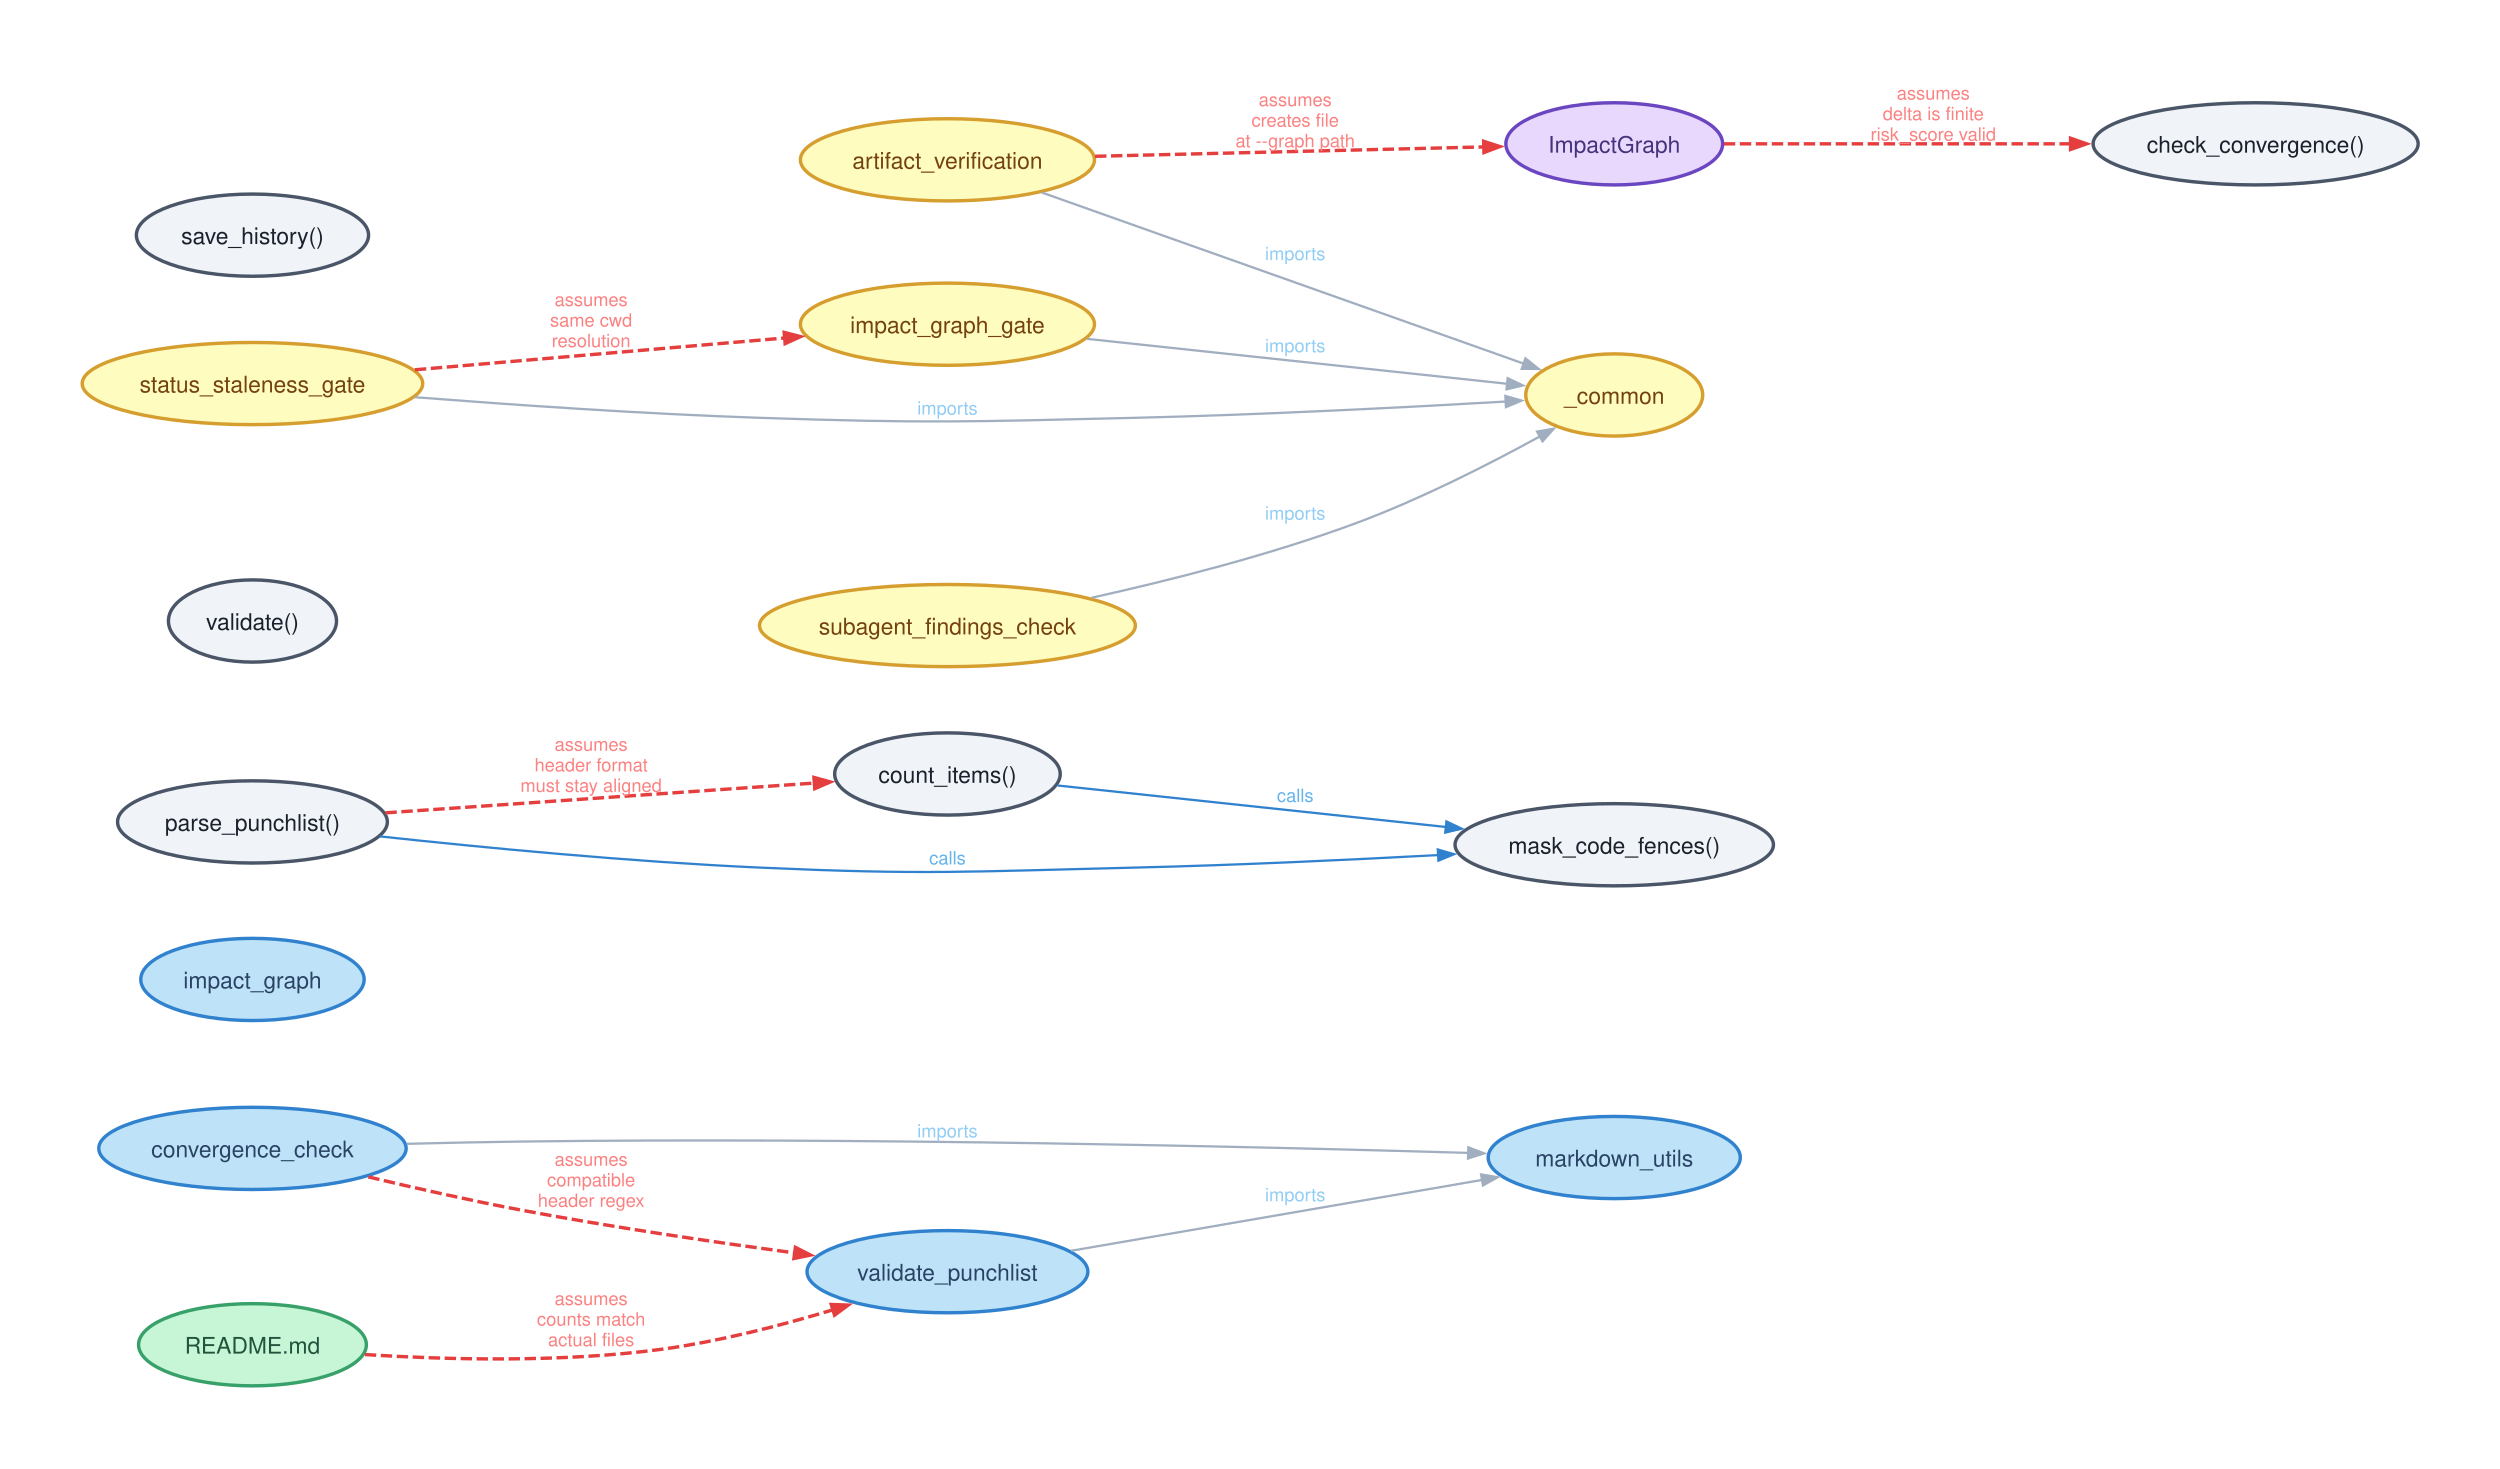
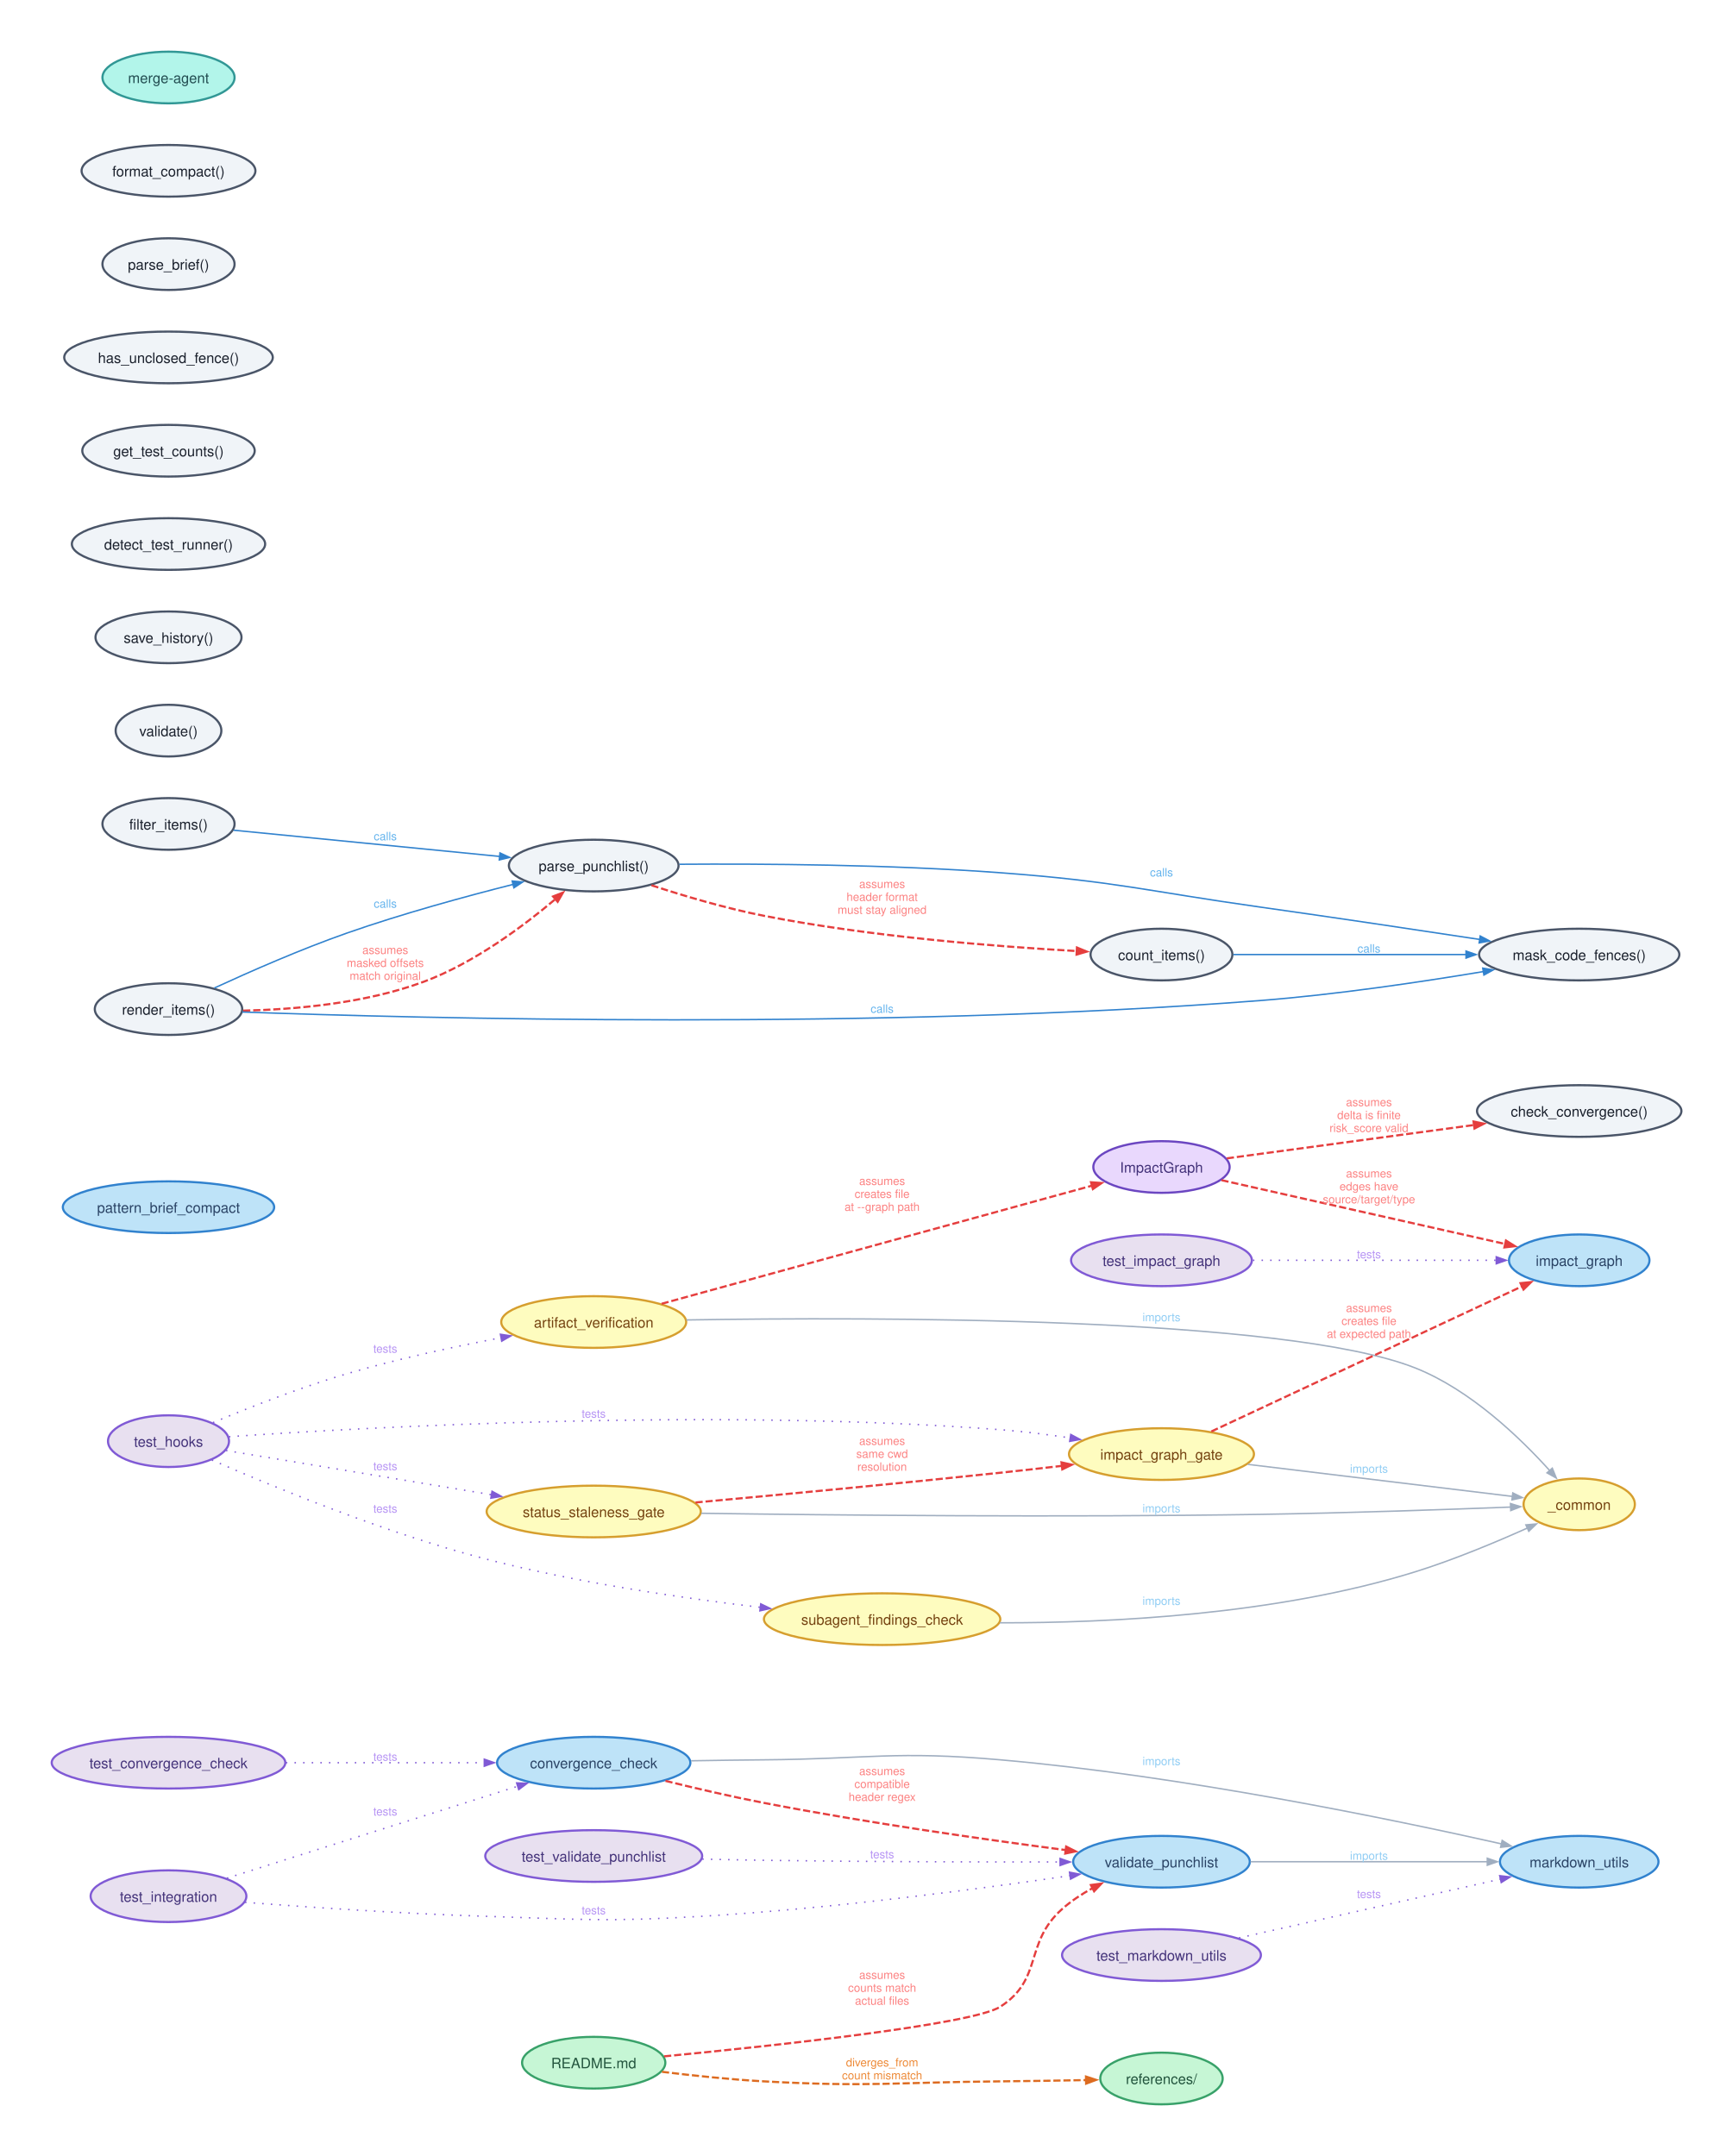
- <svg xmlns="http://www.w3.org/2000/svg" width="1095pt" height="643pt" viewBox="0.00 0.00 1095.00 643.00">
-   <g id="graph0" class="graph" transform="scale(1 1) rotate(0) translate(36 607)">
+ <svg xmlns="http://www.w3.org/2000/svg" width="1207pt" height="1502pt" viewBox="0.00 0.00 1207.00 1502.00">
+   <g id="graph0" class="graph" transform="scale(1 1) rotate(0) translate(36 1466)">
    <g id="node1" class="node">
-       <ellipse fill="#bee3f8" stroke="#3182ce" stroke-width="1.5" cx="378.98" cy="-50" rx="61.51" ry="18" />
-       <text xml:space="preserve" text-anchor="middle" x="378.98" y="-46.12" font-family="Helvetica,sans-Serif" font-size="10.00" fill="#2a4365">validate_punchlist</text>
+       <ellipse fill="#bee3f8" stroke="#3182ce" stroke-width="1.5" cx="772.95" cy="-169" rx="61.51" ry="18" />
+       <text xml:space="preserve" text-anchor="middle" x="772.95" y="-165.12" font-family="Helvetica,sans-Serif" font-size="10.00" fill="#2a4365">validate_punchlist</text>
    </g>
    <g id="node4" class="node">
-       <ellipse fill="#bee3f8" stroke="#3182ce" stroke-width="1.5" cx="671.04" cy="-100" rx="55.21" ry="18" />
-       <text xml:space="preserve" text-anchor="middle" x="671.04" y="-96.12" font-family="Helvetica,sans-Serif" font-size="10.00" fill="#2a4365">markdown_utils</text>
+       <ellipse fill="#bee3f8" stroke="#3182ce" stroke-width="1.5" cx="1063.9" cy="-169" rx="55.21" ry="18" />
+       <text xml:space="preserve" text-anchor="middle" x="1063.9" y="-165.12" font-family="Helvetica,sans-Serif" font-size="10.00" fill="#2a4365">markdown_utils</text>
    </g>
    <g id="edge1" class="edge">
-       <path fill="none" stroke="#a0aec0" d="M433.18,-59.17C484.26,-67.98 561.15,-81.23 613.36,-90.23" />
-       <polygon fill="#a0aec0" stroke="#a0aec0" points="612.71,-92.6 620.02,-91.38 613.54,-87.77 612.71,-92.6" />
-       <text xml:space="preserve" text-anchor="middle" x="531.3" y="-80.88" font-family="Helvetica,sans-Serif" font-size="8.00" fill="#90cdf4">imports</text>
+       <path fill="none" stroke="#a0aec0" d="M834.88,-169C883.4,-169 951.07,-169 1000.08,-169" />
+       <polygon fill="#a0aec0" stroke="#a0aec0" points="999.88,-171.45 1006.88,-169 999.88,-166.55 999.88,-171.45" />
+       <text xml:space="preserve" text-anchor="middle" x="917.46" y="-170.4" font-family="Helvetica,sans-Serif" font-size="8.00" fill="#90cdf4">imports</text>
    </g>
    <g id="node2" class="node">
-       <ellipse fill="#bee3f8" stroke="#3182ce" stroke-width="1.5" cx="74.58" cy="-104" rx="67.32" ry="18" />
-       <text xml:space="preserve" text-anchor="middle" x="74.58" y="-100.12" font-family="Helvetica,sans-Serif" font-size="10.00" fill="#2a4365">convergence_check</text>
+       <ellipse fill="#bee3f8" stroke="#3182ce" stroke-width="1.5" cx="377.51" cy="-238" rx="67.32" ry="18" />
+       <text xml:space="preserve" text-anchor="middle" x="377.51" y="-234.12" font-family="Helvetica,sans-Serif" font-size="10.00" fill="#2a4365">convergence_check</text>
+     </g>
+     <g id="edge26" class="edge">
+       <path fill="none" stroke="#e53e3e" stroke-width="1.5" stroke-dasharray="5,2" d="M427.49,-225.33C448.51,-220.16 473.4,-214.37 496.05,-210 567.56,-196.2 650.26,-184.46 706.33,-177.13" />
+       <polygon fill="#e53e3e" stroke="#e53e3e" stroke-width="1.5" points="706.56,-179.57 713.19,-176.24 705.93,-174.71 706.56,-179.57" />
+       <text xml:space="preserve" text-anchor="middle" x="578.38" y="-229.4" font-family="Helvetica,sans-Serif" font-size="8.00" fill="#fc8181">assumes</text>
+       <text xml:space="preserve" text-anchor="middle" x="578.38" y="-220.4" font-family="Helvetica,sans-Serif" font-size="8.00" fill="#fc8181">compatible</text>
+       <text xml:space="preserve" text-anchor="middle" x="578.38" y="-211.4" font-family="Helvetica,sans-Serif" font-size="8.00" fill="#fc8181">header regex</text>
+     </g>
+     <g id="edge2" class="edge">
+       <path fill="none" stroke="#a0aec0" d="M445.33,-239.33C461.9,-239.61 479.62,-239.86 496.05,-240 569.23,-240.62 587.8,-246.39 660.7,-240 787.12,-228.93 933.36,-198.63 1009.91,-181.41" />
+       <polygon fill="#a0aec0" stroke="#a0aec0" points="1010.24,-183.85 1016.52,-179.91 1009.16,-179.07 1010.24,-183.85" />
+       <text xml:space="preserve" text-anchor="middle" x="772.95" y="-236.31" font-family="Helvetica,sans-Serif" font-size="8.00" fill="#90cdf4">imports</text>
+     </g>
+     <g id="node3" class="node">
+       <ellipse fill="#bee3f8" stroke="#3182ce" stroke-width="1.5" cx="1063.9" cy="-588" rx="48.92" ry="18" />
+       <text xml:space="preserve" text-anchor="middle" x="1063.9" y="-584.12" font-family="Helvetica,sans-Serif" font-size="10.00" fill="#2a4365">impact_graph</text>
+     </g>
+     <g id="node5" class="node">
+       <ellipse fill="#bee3f8" stroke="#3182ce" stroke-width="1.5" cx="81.36" cy="-625" rx="73.61" ry="18" />
+       <text xml:space="preserve" text-anchor="middle" x="81.36" y="-621.12" font-family="Helvetica,sans-Serif" font-size="10.00" fill="#2a4365">pattern_brief_compact</text>
+     </g>
+     <g id="node6" class="node">
+       <ellipse fill="#f0f4f8" stroke="#4a5568" stroke-width="1.5" cx="377.51" cy="-863" rx="59.09" ry="18" />
+       <text xml:space="preserve" text-anchor="middle" x="377.51" y="-859.12" font-family="Helvetica,sans-Serif" font-size="10.00" fill="#1a202c">parse_punchlist()</text>
+     </g>
+     <g id="node8" class="node">
+       <ellipse fill="#f0f4f8" stroke="#4a5568" stroke-width="1.5" cx="772.95" cy="-801" rx="49.4" ry="18" />
+       <text xml:space="preserve" text-anchor="middle" x="772.95" y="-797.12" font-family="Helvetica,sans-Serif" font-size="10.00" fill="#1a202c">count_items()</text>
+     </g>
+     <g id="edge22" class="edge">
+       <path fill="none" stroke="#e53e3e" stroke-width="1.5" stroke-dasharray="5,2" d="M417.75,-849.26C440.38,-841.85 469.52,-833.2 496.05,-828 570.55,-813.41 657.97,-806.55 714.12,-803.43" />
+       <polygon fill="#e53e3e" stroke="#e53e3e" stroke-width="1.5" points="714.08,-805.89 720.93,-803.06 713.81,-800.99 714.08,-805.89" />
+       <text xml:space="preserve" text-anchor="middle" x="578.38" y="-847.4" font-family="Helvetica,sans-Serif" font-size="8.00" fill="#fc8181">assumes</text>
+       <text xml:space="preserve" text-anchor="middle" x="578.38" y="-838.4" font-family="Helvetica,sans-Serif" font-size="8.00" fill="#fc8181">header format</text>
+       <text xml:space="preserve" text-anchor="middle" x="578.38" y="-829.4" font-family="Helvetica,sans-Serif" font-size="8.00" fill="#fc8181">must stay aligned</text>
+     </g>
+     <g id="node13" class="node">
+       <ellipse fill="#f0f4f8" stroke="#4a5568" stroke-width="1.5" cx="1063.9" cy="-801" rx="69.74" ry="18" />
+       <text xml:space="preserve" text-anchor="middle" x="1063.9" y="-797.12" font-family="Helvetica,sans-Serif" font-size="10.00" fill="#1a202c">mask_code_fences()</text>
+     </g>
+     <g id="edge7" class="edge">
+       <path fill="none" stroke="#3182ce" d="M437.24,-863.9C494.38,-864.32 583.62,-863.76 660.7,-858 741.85,-851.94 761.63,-845.35 842.21,-834 893.38,-826.79 951.15,-818.13 994.74,-811.5" />
+       <polygon fill="#3182ce" stroke="#3182ce" points="994.94,-813.94 1001.49,-810.47 994.2,-809.1 994.94,-813.94" />
+       <text xml:space="preserve" text-anchor="middle" x="772.95" y="-855.45" font-family="Helvetica,sans-Serif" font-size="8.00" fill="#63b3ed">calls</text>
+     </g>
+     <g id="node7" class="node">
+       <ellipse fill="#f0f4f8" stroke="#4a5568" stroke-width="1.5" cx="81.36" cy="-957" rx="36.81" ry="18" />
+       <text xml:space="preserve" text-anchor="middle" x="81.36" y="-953.12" font-family="Helvetica,sans-Serif" font-size="10.00" fill="#1a202c">validate()</text>
+     </g>
+     <g id="edge8" class="edge">
+       <path fill="none" stroke="#3182ce" d="M822.97,-801C867.35,-801 933.49,-801 985.09,-801" />
+       <polygon fill="#3182ce" stroke="#3182ce" points="985.06,-803.45 992.06,-801 985.06,-798.55 985.06,-803.45" />
+       <text xml:space="preserve" text-anchor="middle" x="917.46" y="-802.4" font-family="Helvetica,sans-Serif" font-size="8.00" fill="#63b3ed">calls</text>
+     </g>
+     <g id="node9" class="node">
+       <ellipse fill="#f0f4f8" stroke="#4a5568" stroke-width="1.5" cx="1063.9" cy="-692" rx="71.19" ry="18" />
+       <text xml:space="preserve" text-anchor="middle" x="1063.9" y="-688.12" font-family="Helvetica,sans-Serif" font-size="10.00" fill="#1a202c">check_convergence()</text>
+     </g>
+     <g id="node10" class="node">
+       <ellipse fill="#f0f4f8" stroke="#4a5568" stroke-width="1.5" cx="81.36" cy="-1022" rx="50.85" ry="18" />
+       <text xml:space="preserve" text-anchor="middle" x="81.36" y="-1018.12" font-family="Helvetica,sans-Serif" font-size="10.00" fill="#1a202c">save_history()</text>
+     </g>
+     <g id="node11" class="node">
+       <ellipse fill="#f0f4f8" stroke="#4a5568" stroke-width="1.5" cx="81.36" cy="-1087" rx="67.32" ry="18" />
+       <text xml:space="preserve" text-anchor="middle" x="81.36" y="-1083.12" font-family="Helvetica,sans-Serif" font-size="10.00" fill="#1a202c">detect_test_runner()</text>
+     </g>
+     <g id="node12" class="node">
+       <ellipse fill="#f0f4f8" stroke="#4a5568" stroke-width="1.5" cx="81.36" cy="-1152" rx="60.05" ry="18" />
+       <text xml:space="preserve" text-anchor="middle" x="81.36" y="-1148.12" font-family="Helvetica,sans-Serif" font-size="10.00" fill="#1a202c">get_test_counts()</text>
+     </g>
+     <g id="node14" class="node">
+       <ellipse fill="#f0f4f8" stroke="#4a5568" stroke-width="1.5" cx="81.36" cy="-1217" rx="72.64" ry="18" />
+       <text xml:space="preserve" text-anchor="middle" x="81.36" y="-1213.12" font-family="Helvetica,sans-Serif" font-size="10.00" fill="#1a202c">has_unclosed_fence()</text>
+     </g>
+     <g id="node15" class="node">
+       <ellipse fill="#f0f4f8" stroke="#4a5568" stroke-width="1.5" cx="81.36" cy="-892" rx="46.01" ry="18" />
+       <text xml:space="preserve" text-anchor="middle" x="81.36" y="-888.12" font-family="Helvetica,sans-Serif" font-size="10.00" fill="#1a202c">filter_items()</text>
+     </g>
+     <g id="edge11" class="edge">
+       <path fill="none" stroke="#3182ce" d="M126.71,-887.63C175.94,-882.77 255.85,-874.9 312,-869.36" />
+       <polygon fill="#3182ce" stroke="#3182ce" points="312.22,-871.8 318.95,-868.67 311.74,-866.92 312.22,-871.8" />
+       <text xml:space="preserve" text-anchor="middle" x="232.34" y="-880.64" font-family="Helvetica,sans-Serif" font-size="8.00" fill="#63b3ed">calls</text>
+     </g>
+     <g id="node16" class="node">
+       <ellipse fill="#f0f4f8" stroke="#4a5568" stroke-width="1.5" cx="81.36" cy="-763" rx="51.34" ry="18" />
+       <text xml:space="preserve" text-anchor="middle" x="81.36" y="-759.12" font-family="Helvetica,sans-Serif" font-size="10.00" fill="#1a202c">render_items()</text>
+     </g>
+     <g id="edge9" class="edge">
+       <path fill="none" stroke="#3182ce" d="M113.32,-777.71C137.99,-789.09 173.6,-804.74 205.71,-816 243.87,-829.37 287.87,-841.41 321.66,-849.95" />
+       <polygon fill="#3182ce" stroke="#3182ce" points="320.73,-852.24 328.11,-851.57 321.92,-847.49 320.73,-852.24" />
+       <text xml:space="preserve" text-anchor="middle" x="232.34" y="-833.68" font-family="Helvetica,sans-Serif" font-size="8.00" fill="#63b3ed">calls</text>
+     </g>
+     <g id="edge30" class="edge">
+       <path fill="none" stroke="#e53e3e" stroke-width="1.5" stroke-dasharray="5,2" d="M133.35,-761.92C169.46,-762.71 218.48,-766.98 258.96,-782 293.98,-794.99 328.5,-820.75 350.97,-839.75" />
+       <polygon fill="#e53e3e" stroke="#e53e3e" stroke-width="1.5" points="349.21,-841.47 356.11,-844.18 352.41,-837.75 349.21,-841.47" />
+       <text xml:space="preserve" text-anchor="middle" x="232.34" y="-801.4" font-family="Helvetica,sans-Serif" font-size="8.00" fill="#fc8181">assumes</text>
+       <text xml:space="preserve" text-anchor="middle" x="232.34" y="-792.4" font-family="Helvetica,sans-Serif" font-size="8.00" fill="#fc8181">masked offsets</text>
+       <text xml:space="preserve" text-anchor="middle" x="232.34" y="-783.4" font-family="Helvetica,sans-Serif" font-size="8.00" fill="#fc8181">match original</text>
+     </g>
+     <g id="edge10" class="edge">
+       <path fill="none" stroke="#3182ce" d="M132.7,-760.97C254.65,-756.57 575.55,-748.16 842.21,-769 894.6,-773.1 953.49,-781.85 997.24,-789.16" />
+       <polygon fill="#3182ce" stroke="#3182ce" points="996.71,-791.56 1004.02,-790.31 997.52,-786.72 996.71,-791.56" />
+       <text xml:space="preserve" text-anchor="middle" x="578.38" y="-760.44" font-family="Helvetica,sans-Serif" font-size="8.00" fill="#63b3ed">calls</text>
+     </g>
+     <g id="node17" class="node">
+       <ellipse fill="#f0f4f8" stroke="#4a5568" stroke-width="1.5" cx="81.36" cy="-1282" rx="46.01" ry="18" />
+       <text xml:space="preserve" text-anchor="middle" x="81.36" y="-1278.12" font-family="Helvetica,sans-Serif" font-size="10.00" fill="#1a202c">parse_brief()</text>
+     </g>
+     <g id="node18" class="node">
+       <ellipse fill="#f0f4f8" stroke="#4a5568" stroke-width="1.5" cx="81.36" cy="-1347" rx="60.54" ry="18" />
+       <text xml:space="preserve" text-anchor="middle" x="81.36" y="-1343.12" font-family="Helvetica,sans-Serif" font-size="10.00" fill="#1a202c">format_compact()</text>
+     </g>
+     <g id="node19" class="node">
+       <ellipse fill="#e9d8fd" stroke="#6b46c1" stroke-width="1.5" cx="772.95" cy="-653" rx="47.47" ry="18" />
+       <text xml:space="preserve" text-anchor="middle" x="772.95" y="-649.12" font-family="Helvetica,sans-Serif" font-size="10.00" fill="#44337a">ImpactGraph</text>
+     </g>
+     <g id="edge28" class="edge">
+       <path fill="none" stroke="#e53e3e" stroke-width="1.5" stroke-dasharray="5,2" d="M814.74,-643.82C866.72,-632.13 956.54,-611.93 1012.67,-599.3" />
+       <polygon fill="#e53e3e" stroke="#e53e3e" stroke-width="1.5" points="1012.88,-601.76 1019.17,-597.84 1011.8,-596.98 1012.88,-601.76" />
+       <text xml:space="preserve" text-anchor="middle" x="917.46" y="-645.72" font-family="Helvetica,sans-Serif" font-size="8.00" fill="#fc8181">assumes</text>
+       <text xml:space="preserve" text-anchor="middle" x="917.46" y="-636.72" font-family="Helvetica,sans-Serif" font-size="8.00" fill="#fc8181">edges have</text>
+       <text xml:space="preserve" text-anchor="middle" x="917.46" y="-627.72" font-family="Helvetica,sans-Serif" font-size="8.00" fill="#fc8181">source/target/type</text>
+     </g>
+     <g id="edge25" class="edge">
+       <path fill="none" stroke="#e53e3e" stroke-width="1.5" stroke-dasharray="5,2" d="M818.47,-659.01C864.43,-665.21 936.86,-674.99 990.97,-682.29" />
+       <polygon fill="#e53e3e" stroke="#e53e3e" stroke-width="1.5" points="990.31,-684.67 997.57,-683.18 990.96,-679.82 990.31,-684.67" />
+       <text xml:space="preserve" text-anchor="middle" x="917.46" y="-695.39" font-family="Helvetica,sans-Serif" font-size="8.00" fill="#fc8181">assumes</text>
+       <text xml:space="preserve" text-anchor="middle" x="917.46" y="-686.39" font-family="Helvetica,sans-Serif" font-size="8.00" fill="#fc8181">delta is finite</text>
+       <text xml:space="preserve" text-anchor="middle" x="917.46" y="-677.39" font-family="Helvetica,sans-Serif" font-size="8.00" fill="#fc8181">risk_score valid</text>
+     </g>
+     <g id="node20" class="node">
+       <ellipse fill="#fefcbf" stroke="#d69e2e" stroke-width="1.5" cx="377.51" cy="-545" rx="64.41" ry="18" />
+       <text xml:space="preserve" text-anchor="middle" x="377.51" y="-541.12" font-family="Helvetica,sans-Serif" font-size="10.00" fill="#744210">artifact_verification</text>
+     </g>
+     <g id="edge23" class="edge">
+       <path fill="none" stroke="#e53e3e" stroke-width="1.5" stroke-dasharray="5,2" d="M424.8,-557.71C500.14,-578.39 648.52,-619.12 724.57,-639.99" />
+       <polygon fill="#e53e3e" stroke="#e53e3e" stroke-width="1.5" points="723.89,-642.35 731.29,-641.84 725.18,-637.62 723.89,-642.35" />
+       <text xml:space="preserve" text-anchor="middle" x="578.38" y="-640.49" font-family="Helvetica,sans-Serif" font-size="8.00" fill="#fc8181">assumes</text>
+       <text xml:space="preserve" text-anchor="middle" x="578.38" y="-631.49" font-family="Helvetica,sans-Serif" font-size="8.00" fill="#fc8181">creates file</text>
+       <text xml:space="preserve" text-anchor="middle" x="578.38" y="-622.49" font-family="Helvetica,sans-Serif" font-size="8.00" fill="#fc8181">at --graph path</text>
+     </g>
+     <g id="node24" class="node">
+       <ellipse fill="#fefcbf" stroke="#d69e2e" stroke-width="1.5" cx="1063.9" cy="-418" rx="38.75" ry="18" />
+       <text xml:space="preserve" text-anchor="middle" x="1063.9" y="-414.12" font-family="Helvetica,sans-Serif" font-size="10.00" fill="#744210">_common</text>
+     </g>
+     <g id="edge3" class="edge">
+       <path fill="none" stroke="#a0aec0" d="M442.03,-546.44C571,-548.56 858.98,-548.93 949.71,-513 988.08,-497.8 1022.92,-464.19 1043.52,-441.31" />
+       <polygon fill="#a0aec0" stroke="#a0aec0" points="1045.15,-443.17 1047.94,-436.3 1041.47,-439.93 1045.15,-443.17" />
+       <text xml:space="preserve" text-anchor="middle" x="772.95" y="-545.55" font-family="Helvetica,sans-Serif" font-size="8.00" fill="#90cdf4">imports</text>
+     </g>
+     <g id="node21" class="node">
+       <ellipse fill="#fefcbf" stroke="#d69e2e" stroke-width="1.5" cx="772.95" cy="-453" rx="64.41" ry="18" />
+       <text xml:space="preserve" text-anchor="middle" x="772.95" y="-449.12" font-family="Helvetica,sans-Serif" font-size="10.00" fill="#744210">impact_graph_gate</text>
+     </g>
+     <g id="edge29" class="edge">
+       <path fill="none" stroke="#e53e3e" stroke-width="1.5" stroke-dasharray="5,2" d="M807.66,-468.75C861.61,-493.96 967.06,-543.22 1024.07,-569.86" />
+       <polygon fill="#e53e3e" stroke="#e53e3e" stroke-width="1.5" points="1023.02,-572.07 1030.4,-572.82 1025.1,-567.64 1023.02,-572.07" />
+       <text xml:space="preserve" text-anchor="middle" x="917.46" y="-551.99" font-family="Helvetica,sans-Serif" font-size="8.00" fill="#fc8181">assumes</text>
+       <text xml:space="preserve" text-anchor="middle" x="917.46" y="-542.99" font-family="Helvetica,sans-Serif" font-size="8.00" fill="#fc8181">creates file</text>
+       <text xml:space="preserve" text-anchor="middle" x="917.46" y="-533.99" font-family="Helvetica,sans-Serif" font-size="8.00" fill="#fc8181">at expected path</text>
+     </g>
+     <g id="edge4" class="edge">
+       <path fill="none" stroke="#a0aec0" d="M833.12,-445.83C887.75,-439.22 967.73,-429.53 1017.48,-423.5" />
+       <polygon fill="#a0aec0" stroke="#a0aec0" points="1017.64,-425.95 1024.3,-422.68 1017.05,-421.09 1017.64,-425.95" />
+       <text xml:space="preserve" text-anchor="middle" x="917.46" y="-440.03" font-family="Helvetica,sans-Serif" font-size="8.00" fill="#90cdf4">imports</text>
+     </g>
+     <g id="node22" class="node">
+       <ellipse fill="#fefcbf" stroke="#d69e2e" stroke-width="1.5" cx="377.51" cy="-413" rx="74.58" ry="18" />
+       <text xml:space="preserve" text-anchor="middle" x="377.51" y="-409.12" font-family="Helvetica,sans-Serif" font-size="10.00" fill="#744210">status_staleness_gate</text>
+     </g>
+     <g id="edge27" class="edge">
+       <path fill="none" stroke="#e53e3e" stroke-width="1.5" stroke-dasharray="5,2" d="M448.42,-419.28C505.55,-424.51 588.39,-432.32 660.7,-440 674.58,-441.47 689.42,-443.14 703.6,-444.78" />
+       <polygon fill="#e53e3e" stroke="#e53e3e" stroke-width="1.5" points="703.31,-447.22 710.54,-445.59 703.87,-442.35 703.31,-447.22" />
+       <text xml:space="preserve" text-anchor="middle" x="578.38" y="-459.4" font-family="Helvetica,sans-Serif" font-size="8.00" fill="#fc8181">assumes</text>
+       <text xml:space="preserve" text-anchor="middle" x="578.38" y="-450.4" font-family="Helvetica,sans-Serif" font-size="8.00" fill="#fc8181">same cwd</text>
+       <text xml:space="preserve" text-anchor="middle" x="578.38" y="-441.4" font-family="Helvetica,sans-Serif" font-size="8.00" fill="#fc8181">resolution</text>
+     </g>
+     <g id="edge5" class="edge">
+       <path fill="none" stroke="#a0aec0" d="M452.4,-411.76C543.91,-410.44 704.56,-408.82 842.21,-411 902.34,-411.95 971.65,-414.37 1016.31,-416.09" />
+       <polygon fill="#a0aec0" stroke="#a0aec0" points="1016.03,-418.53 1023.12,-416.36 1016.22,-413.64 1016.03,-418.53" />
+       <text xml:space="preserve" text-anchor="middle" x="772.95" y="-412.4" font-family="Helvetica,sans-Serif" font-size="8.00" fill="#90cdf4">imports</text>
+     </g>
+     <g id="node23" class="node">
+       <ellipse fill="#fefcbf" stroke="#d69e2e" stroke-width="1.5" cx="578.38" cy="-338" rx="82.32" ry="18" />
+       <text xml:space="preserve" text-anchor="middle" x="578.38" y="-334.12" font-family="Helvetica,sans-Serif" font-size="10.00" fill="#744210">subagent_findings_check</text>
+     </g>
+     <g id="edge6" class="edge">
+       <path fill="none" stroke="#a0aec0" d="M660.38,-335.46C736.71,-335.32 853.42,-340.99 949.71,-371 976.6,-379.38 1005.95,-391.67 1028.02,-401.57" />
+       <polygon fill="#a0aec0" stroke="#a0aec0" points="1026.74,-403.68 1034.13,-404.34 1028.77,-399.22 1026.74,-403.68" />
+       <text xml:space="preserve" text-anchor="middle" x="772.95" y="-347.95" font-family="Helvetica,sans-Serif" font-size="8.00" fill="#90cdf4">imports</text>
+     </g>
+     <g id="node25" class="node">
+       <ellipse fill="#c6f6d5" stroke="#38a169" stroke-width="1.5" cx="377.51" cy="-29" rx="49.89" ry="18" />
+       <text xml:space="preserve" text-anchor="middle" x="377.51" y="-25.12" font-family="Helvetica,sans-Serif" font-size="10.00" fill="#22543d">README.md</text>
+     </g>
+     <g id="edge24" class="edge">
+       <path fill="none" stroke="#e53e3e" stroke-width="1.5" stroke-dasharray="5,2" d="M426.54,-33.42C501.91,-40.68 641.42,-55.58 660.7,-68 690.77,-87.36 677.02,-112.19 703.7,-136 709.98,-141.6 717.37,-146.46 724.93,-150.6" />
+       <polygon fill="#e53e3e" stroke="#e53e3e" stroke-width="1.5" points="723.79,-152.77 731.14,-153.78 726.03,-148.41 723.79,-152.77" />
+       <text xml:space="preserve" text-anchor="middle" x="578.38" y="-87.4" font-family="Helvetica,sans-Serif" font-size="8.00" fill="#fc8181">assumes</text>
+       <text xml:space="preserve" text-anchor="middle" x="578.38" y="-78.4" font-family="Helvetica,sans-Serif" font-size="8.00" fill="#fc8181">counts match</text>
+       <text xml:space="preserve" text-anchor="middle" x="578.38" y="-69.4" font-family="Helvetica,sans-Serif" font-size="8.00" fill="#fc8181">actual files</text>
+     </g>
+     <g id="node26" class="node">
+       <ellipse fill="#c6f6d5" stroke="#38a169" stroke-width="1.5" cx="772.95" cy="-18" rx="42.62" ry="18" />
+       <text xml:space="preserve" text-anchor="middle" x="772.95" y="-14.12" font-family="Helvetica,sans-Serif" font-size="10.00" fill="#22543d">references/</text>
+     </g>
+     <g id="edge31" class="edge">
+       <path fill="none" stroke="#dd6b20" stroke-width="1.5" stroke-dasharray="5,2" d="M425.03,-22.66C446.59,-20.03 472.58,-17.29 496.05,-16 569.12,-11.97 587.53,-15.34 660.7,-16 680.29,-16.18 701.82,-16.53 720.67,-16.89" />
+       <polygon fill="#dd6b20" stroke="#dd6b20" stroke-width="1.5" points="720.38,-19.33 727.42,-17.02 720.47,-14.43 720.38,-19.33" />
+       <text xml:space="preserve" text-anchor="middle" x="578.38" y="-26.4" font-family="Helvetica,sans-Serif" font-size="8.00" fill="#ed8936">diverges_from</text>
+       <text xml:space="preserve" text-anchor="middle" x="578.38" y="-17.4" font-family="Helvetica,sans-Serif" font-size="8.00" fill="#ed8936">count mismatch</text>
+     </g>
+     <g id="node27" class="node">
+       <ellipse fill="#b2f5ea" stroke="#319795" stroke-width="1.5" cx="81.36" cy="-1412" rx="46.01" ry="18" />
+       <text xml:space="preserve" text-anchor="middle" x="81.36" y="-1408.12" font-family="Helvetica,sans-Serif" font-size="10.00" fill="#234e52">merge-agent</text>
+     </g>
+     <g id="node28" class="node">
+       <ellipse fill="#e8e0f0" stroke="#805ad5" stroke-width="1.5" cx="81.36" cy="-462" rx="42.14" ry="18" />
+       <text xml:space="preserve" text-anchor="middle" x="81.36" y="-458.12" font-family="Helvetica,sans-Serif" font-size="10.00" fill="#44337a">test_hooks</text>
+     </g>
+     <g id="edge14" class="edge">
+       <path fill="none" stroke="#805ad5" stroke-dasharray="1,5" d="M112.32,-474.93C137.03,-485.22 173.17,-499.43 205.71,-509 240.82,-519.32 280.82,-527.92 313.27,-534.12" />
+       <polygon fill="#805ad5" stroke="#805ad5" points="312.53,-536.47 319.87,-535.36 313.44,-531.65 312.53,-536.47" />
+       <text xml:space="preserve" text-anchor="middle" x="232.34" y="-523.65" font-family="Helvetica,sans-Serif" font-size="8.00" fill="#b794f4">tests</text>
+     </g>
+     <g id="edge12" class="edge">
+       <path fill="none" stroke="#805ad5" stroke-dasharray="1,5" d="M123.46,-465.09C218.29,-471.67 459.69,-485.27 660.7,-470 676.63,-468.79 693.73,-466.62 709.63,-464.22" />
+       <polygon fill="#805ad5" stroke="#805ad5" points="709.78,-466.68 716.33,-463.19 709.03,-461.84 709.78,-466.68" />
+       <text xml:space="preserve" text-anchor="middle" x="377.51" y="-478.37" font-family="Helvetica,sans-Serif" font-size="8.00" fill="#b794f4">tests</text>
    </g>
    <g id="edge13" class="edge">
-       <path fill="none" stroke="#e53e3e" stroke-width="1.5" stroke-dasharray="5,2" d="M125.31,-91.52C145.91,-86.6 170.11,-81.15 192.16,-77 231.88,-69.53 276.72,-62.96 312.39,-58.17" />
-       <polygon fill="#e53e3e" stroke="#e53e3e" stroke-width="1.5" points="312.39,-60.64 319.01,-57.29 311.75,-55.79 312.39,-60.64" />
-       <text xml:space="preserve" text-anchor="middle" x="222.91" y="-96.4" font-family="Helvetica,sans-Serif" font-size="8.00" fill="#fc8181">assumes</text>
-       <text xml:space="preserve" text-anchor="middle" x="222.91" y="-87.4" font-family="Helvetica,sans-Serif" font-size="8.00" fill="#fc8181">compatible</text>
-       <text xml:space="preserve" text-anchor="middle" x="222.91" y="-78.4" font-family="Helvetica,sans-Serif" font-size="8.00" fill="#fc8181">header regex</text>
-     </g>
-     <g id="edge2" class="edge">
-       <path fill="none" stroke="#a0aec0" d="M142.15,-106.01C158.5,-106.42 175.96,-106.79 192.16,-107 341,-108.91 515.92,-104.71 607.27,-102.02" />
-       <polygon fill="#a0aec0" stroke="#a0aec0" points="607.14,-104.47 614.06,-101.82 606.99,-99.58 607.14,-104.47" />
-       <text xml:space="preserve" text-anchor="middle" x="378.98" y="-108.83" font-family="Helvetica,sans-Serif" font-size="8.00" fill="#90cdf4">imports</text>
-     </g>
-     <g id="node3" class="node">
-       <ellipse fill="#bee3f8" stroke="#3182ce" stroke-width="1.5" cx="74.58" cy="-178" rx="48.92" ry="18" />
-       <text xml:space="preserve" text-anchor="middle" x="74.58" y="-174.12" font-family="Helvetica,sans-Serif" font-size="10.00" fill="#2a4365">impact_graph</text>
-     </g>
-     <g id="node5" class="node">
-       <ellipse fill="#f0f4f8" stroke="#4a5568" stroke-width="1.5" cx="74.58" cy="-247" rx="59.09" ry="18" />
-       <text xml:space="preserve" text-anchor="middle" x="74.58" y="-243.12" font-family="Helvetica,sans-Serif" font-size="10.00" fill="#1a202c">parse_punchlist()</text>
-     </g>
-     <g id="node7" class="node">
-       <ellipse fill="#f0f4f8" stroke="#4a5568" stroke-width="1.5" cx="378.98" cy="-268" rx="49.4" ry="18" />
-       <text xml:space="preserve" text-anchor="middle" x="378.98" y="-264.12" font-family="Helvetica,sans-Serif" font-size="10.00" fill="#1a202c">count_items()</text>
-     </g>
-     <g id="edge9" class="edge">
-       <path fill="none" stroke="#e53e3e" stroke-width="1.5" stroke-dasharray="5,2" d="M132.81,-250.97C186.71,-254.72 267.01,-260.29 320.87,-264.03" />
-       <polygon fill="#e53e3e" stroke="#e53e3e" stroke-width="1.5" points="320.52,-266.47 327.68,-264.51 320.86,-261.58 320.52,-266.47" />
-       <text xml:space="preserve" text-anchor="middle" x="222.91" y="-278.16" font-family="Helvetica,sans-Serif" font-size="8.00" fill="#fc8181">assumes</text>
-       <text xml:space="preserve" text-anchor="middle" x="222.91" y="-269.16" font-family="Helvetica,sans-Serif" font-size="8.00" fill="#fc8181">header format</text>
-       <text xml:space="preserve" text-anchor="middle" x="222.91" y="-260.16" font-family="Helvetica,sans-Serif" font-size="8.00" fill="#fc8181">must stay aligned</text>
-     </g>
-     <g id="node10" class="node">
-       <ellipse fill="#f0f4f8" stroke="#4a5568" stroke-width="1.5" cx="671.04" cy="-237" rx="69.74" ry="18" />
-       <text xml:space="preserve" text-anchor="middle" x="671.04" y="-233.12" font-family="Helvetica,sans-Serif" font-size="10.00" fill="#1a202c">mask_code_fences()</text>
-     </g>
-     <g id="edge7" class="edge">
-       <path fill="none" stroke="#3182ce" d="M130.45,-240.65C175.13,-235.81 239.87,-229.56 296.66,-227 369.76,-223.7 388.15,-225.25 461.3,-227 505.32,-228.05 554.52,-230.36 594.09,-232.49" />
-       <polygon fill="#3182ce" stroke="#3182ce" points="593.75,-234.92 600.87,-232.86 594.02,-230.03 593.75,-234.92" />
-       <text xml:space="preserve" text-anchor="middle" x="378.98" y="-228.4" font-family="Helvetica,sans-Serif" font-size="8.00" fill="#63b3ed">calls</text>
-     </g>
-     <g id="node6" class="node">
-       <ellipse fill="#f0f4f8" stroke="#4a5568" stroke-width="1.5" cx="74.58" cy="-335" rx="36.81" ry="18" />
-       <text xml:space="preserve" text-anchor="middle" x="74.58" y="-331.12" font-family="Helvetica,sans-Serif" font-size="10.00" fill="#1a202c">validate()</text>
-     </g>
-     <g id="edge8" class="edge">
-       <path fill="none" stroke="#3182ce" d="M427.23,-262.95C473.32,-258.02 544.08,-250.46 597.35,-244.77" />
-       <polygon fill="#3182ce" stroke="#3182ce" points="597.54,-247.21 604.24,-244.03 597.01,-242.34 597.54,-247.21" />
-       <text xml:space="preserve" text-anchor="middle" x="531.3" y="-255.76" font-family="Helvetica,sans-Serif" font-size="8.00" fill="#63b3ed">calls</text>
-     </g>
-     <g id="node8" class="node">
-       <ellipse fill="#f0f4f8" stroke="#4a5568" stroke-width="1.5" cx="951.97" cy="-544" rx="71.19" ry="18" />
-       <text xml:space="preserve" text-anchor="middle" x="951.97" y="-540.12" font-family="Helvetica,sans-Serif" font-size="10.00" fill="#1a202c">check_convergence()</text>
-     </g>
-     <g id="node9" class="node">
-       <ellipse fill="#f0f4f8" stroke="#4a5568" stroke-width="1.5" cx="74.58" cy="-504" rx="50.85" ry="18" />
-       <text xml:space="preserve" text-anchor="middle" x="74.58" y="-500.12" font-family="Helvetica,sans-Serif" font-size="10.00" fill="#1a202c">save_history()</text>
-     </g>
-     <g id="node11" class="node">
-       <ellipse fill="#e9d8fd" stroke="#6b46c1" stroke-width="1.5" cx="671.04" cy="-544" rx="47.47" ry="18" />
-       <text xml:space="preserve" text-anchor="middle" x="671.04" y="-540.12" font-family="Helvetica,sans-Serif" font-size="10.00" fill="#44337a">ImpactGraph</text>
-     </g>
-     <g id="edge12" class="edge">
-       <path fill="none" stroke="#e53e3e" stroke-width="1.5" stroke-dasharray="5,2" d="M719.04,-544C760.55,-544 821.95,-544 871.15,-544" />
-       <polygon fill="#e53e3e" stroke="#e53e3e" stroke-width="1.5" points="870.91,-546.45 877.91,-544 870.91,-541.55 870.91,-546.45" />
-       <text xml:space="preserve" text-anchor="middle" x="810.78" y="-563.4" font-family="Helvetica,sans-Serif" font-size="8.00" fill="#fc8181">assumes</text>
-       <text xml:space="preserve" text-anchor="middle" x="810.78" y="-554.4" font-family="Helvetica,sans-Serif" font-size="8.00" fill="#fc8181">delta is finite</text>
-       <text xml:space="preserve" text-anchor="middle" x="810.78" y="-545.4" font-family="Helvetica,sans-Serif" font-size="8.00" fill="#fc8181">risk_score valid</text>
-     </g>
-     <g id="node12" class="node">
-       <ellipse fill="#fefcbf" stroke="#d69e2e" stroke-width="1.5" cx="378.98" cy="-537" rx="64.41" ry="18" />
-       <text xml:space="preserve" text-anchor="middle" x="378.98" y="-533.12" font-family="Helvetica,sans-Serif" font-size="10.00" fill="#744210">artifact_verification</text>
-     </g>
-     <g id="edge10" class="edge">
-       <path fill="none" stroke="#e53e3e" stroke-width="1.5" stroke-dasharray="5,2" d="M443.63,-538.54C494.55,-539.76 565.25,-541.47 614.04,-542.65" />
-       <polygon fill="#e53e3e" stroke="#e53e3e" stroke-width="1.5" points="613.86,-545.09 620.92,-542.81 613.98,-540.2 613.86,-545.09" />
-       <text xml:space="preserve" text-anchor="middle" x="531.3" y="-560.53" font-family="Helvetica,sans-Serif" font-size="8.00" fill="#fc8181">assumes</text>
-       <text xml:space="preserve" text-anchor="middle" x="531.3" y="-551.53" font-family="Helvetica,sans-Serif" font-size="8.00" fill="#fc8181">creates file</text>
-       <text xml:space="preserve" text-anchor="middle" x="531.3" y="-542.53" font-family="Helvetica,sans-Serif" font-size="8.00" fill="#fc8181">at --graph path</text>
-     </g>
-     <g id="node16" class="node">
-       <ellipse fill="#fefcbf" stroke="#d69e2e" stroke-width="1.5" cx="671.04" cy="-434" rx="38.75" ry="18" />
-       <text xml:space="preserve" text-anchor="middle" x="671.04" y="-430.12" font-family="Helvetica,sans-Serif" font-size="10.00" fill="#744210">_common</text>
-     </g>
-     <g id="edge3" class="edge">
-       <path fill="none" stroke="#a0aec0" d="M420.31,-522.68C476.25,-502.82 576.67,-467.16 631.59,-447.65" />
-       <polygon fill="#a0aec0" stroke="#a0aec0" points="632.15,-450.06 637.92,-445.4 630.51,-445.44 632.15,-450.06" />
-       <text xml:space="preserve" text-anchor="middle" x="531.3" y="-493.07" font-family="Helvetica,sans-Serif" font-size="8.00" fill="#90cdf4">imports</text>
-     </g>
-     <g id="node13" class="node">
-       <ellipse fill="#fefcbf" stroke="#d69e2e" stroke-width="1.5" cx="378.98" cy="-465" rx="64.41" ry="18" />
-       <text xml:space="preserve" text-anchor="middle" x="378.98" y="-461.12" font-family="Helvetica,sans-Serif" font-size="10.00" fill="#744210">impact_graph_gate</text>
-     </g>
-     <g id="edge4" class="edge">
-       <path fill="none" stroke="#a0aec0" d="M440.08,-458.58C494.83,-452.73 574.5,-444.21 624.25,-438.89" />
-       <polygon fill="#a0aec0" stroke="#a0aec0" points="624.36,-441.35 631.06,-438.17 623.84,-436.47 624.36,-441.35" />
-       <text xml:space="preserve" text-anchor="middle" x="531.3" y="-452.76" font-family="Helvetica,sans-Serif" font-size="8.00" fill="#90cdf4">imports</text>
-     </g>
-     <g id="node14" class="node">
-       <ellipse fill="#fefcbf" stroke="#d69e2e" stroke-width="1.5" cx="74.58" cy="-439" rx="74.58" ry="18" />
-       <text xml:space="preserve" text-anchor="middle" x="74.58" y="-435.12" font-family="Helvetica,sans-Serif" font-size="10.00" fill="#744210">status_staleness_gate</text>
-     </g>
-     <g id="edge14" class="edge">
-       <path fill="none" stroke="#e53e3e" stroke-width="1.5" stroke-dasharray="5,2" d="M145.71,-445.03C194.4,-449.22 259,-454.77 307.71,-458.96" />
-       <polygon fill="#e53e3e" stroke="#e53e3e" stroke-width="1.5" points="307.47,-461.4 314.66,-459.56 307.89,-456.52 307.47,-461.4" />
-       <text xml:space="preserve" text-anchor="middle" x="222.91" y="-472.96" font-family="Helvetica,sans-Serif" font-size="8.00" fill="#fc8181">assumes</text>
-       <text xml:space="preserve" text-anchor="middle" x="222.91" y="-463.96" font-family="Helvetica,sans-Serif" font-size="8.00" fill="#fc8181">same cwd</text>
-       <text xml:space="preserve" text-anchor="middle" x="222.91" y="-454.96" font-family="Helvetica,sans-Serif" font-size="8.00" fill="#fc8181">resolution</text>
-     </g>
-     <g id="edge5" class="edge">
-       <path fill="none" stroke="#a0aec0" d="M145.71,-433.02C189.15,-429.62 246.1,-425.71 296.66,-424 369.79,-421.52 388.15,-422.25 461.3,-424 517.12,-425.34 581.27,-428.68 623.55,-431.13" />
-       <polygon fill="#a0aec0" stroke="#a0aec0" points="623.33,-433.58 630.46,-431.54 623.61,-428.68 623.33,-433.58" />
-       <text xml:space="preserve" text-anchor="middle" x="378.98" y="-425.4" font-family="Helvetica,sans-Serif" font-size="8.00" fill="#90cdf4">imports</text>
-     </g>
-     <g id="node15" class="node">
-       <ellipse fill="#fefcbf" stroke="#d69e2e" stroke-width="1.5" cx="378.98" cy="-333" rx="82.32" ry="18" />
-       <text xml:space="preserve" text-anchor="middle" x="378.98" y="-329.12" font-family="Helvetica,sans-Serif" font-size="10.00" fill="#744210">subagent_findings_check</text>
-     </g>
-     <g id="edge6" class="edge">
-       <path fill="none" stroke="#a0aec0" d="M442.06,-345.18C476.81,-352.86 520.59,-363.98 558.3,-378 586.32,-388.41 616.54,-403.84 638.48,-415.86" />
-       <polygon fill="#a0aec0" stroke="#a0aec0" points="637.24,-417.98 644.55,-419.23 639.62,-413.69 637.24,-417.98" />
-       <text xml:space="preserve" text-anchor="middle" x="531.3" y="-379.4" font-family="Helvetica,sans-Serif" font-size="8.00" fill="#90cdf4">imports</text>
-     </g>
-     <g id="node17" class="node">
-       <ellipse fill="#c6f6d5" stroke="#38a169" stroke-width="1.5" cx="74.58" cy="-18" rx="49.89" ry="18" />
-       <text xml:space="preserve" text-anchor="middle" x="74.58" y="-14.12" font-family="Helvetica,sans-Serif" font-size="10.00" fill="#22543d">README.md</text>
-     </g>
-     <g id="edge11" class="edge">
-       <path fill="none" stroke="#e53e3e" stroke-width="1.5" stroke-dasharray="5,2" d="M123.8,-13.71C159.76,-11.42 209.99,-10.14 253.66,-16 278.91,-19.39 306.3,-26.49 328.93,-33.33" />
-       <polygon fill="#e53e3e" stroke="#e53e3e" stroke-width="1.5" points="328.09,-35.64 335.5,-35.37 329.53,-30.96 328.09,-35.64" />
-       <text xml:space="preserve" text-anchor="middle" x="222.91" y="-35.4" font-family="Helvetica,sans-Serif" font-size="8.00" fill="#fc8181">assumes</text>
-       <text xml:space="preserve" text-anchor="middle" x="222.91" y="-26.4" font-family="Helvetica,sans-Serif" font-size="8.00" fill="#fc8181">counts match</text>
-       <text xml:space="preserve" text-anchor="middle" x="222.91" y="-17.4" font-family="Helvetica,sans-Serif" font-size="8.00" fill="#fc8181">actual files</text>
+       <path fill="none" stroke="#805ad5" stroke-dasharray="1,5" d="M121.42,-455.49C168.49,-447.65 248.45,-434.33 306.32,-424.69" />
+       <polygon fill="#805ad5" stroke="#805ad5" points="306.7,-427.11 313.2,-423.55 305.89,-422.28 306.7,-427.11" />
+       <text xml:space="preserve" text-anchor="middle" x="232.34" y="-441.83" font-family="Helvetica,sans-Serif" font-size="8.00" fill="#b794f4">tests</text>
+     </g>
+     <g id="edge15" class="edge">
+       <path fill="none" stroke="#805ad5" stroke-dasharray="1,5" d="M111.57,-448.88C153.07,-430.75 231.85,-398.23 301.96,-380 365.3,-363.53 438.62,-352.74 493.68,-346.22" />
+       <polygon fill="#805ad5" stroke="#805ad5" points="493.84,-348.67 500.51,-345.43 493.27,-343.8 493.84,-348.67" />
+       <text xml:space="preserve" text-anchor="middle" x="232.34" y="-412.23" font-family="Helvetica,sans-Serif" font-size="8.00" fill="#b794f4">tests</text>
+     </g>
+     <g id="node29" class="node">
+       <ellipse fill="#e8e0f0" stroke="#805ad5" stroke-width="1.5" cx="377.51" cy="-173" rx="75.55" ry="18" />
+       <text xml:space="preserve" text-anchor="middle" x="377.51" y="-169.12" font-family="Helvetica,sans-Serif" font-size="10.00" fill="#44337a">test_validate_punchlist</text>
+     </g>
+     <g id="edge16" class="edge">
+       <path fill="none" stroke="#805ad5" stroke-dasharray="1,5" d="M453.12,-170.85C467.37,-170.51 482.17,-170.2 496.05,-170 566.32,-168.98 646.67,-168.8 702.46,-168.83" />
+       <polygon fill="#805ad5" stroke="#805ad5" points="702.34,-171.28 709.34,-168.84 702.35,-166.38 702.34,-171.28" />
+       <text xml:space="preserve" text-anchor="middle" x="578.38" y="-171.4" font-family="Helvetica,sans-Serif" font-size="8.00" fill="#b794f4">tests</text>
+     </g>
+     <g id="node30" class="node">
+       <ellipse fill="#e8e0f0" stroke="#805ad5" stroke-width="1.5" cx="81.36" cy="-238" rx="81.36" ry="18" />
+       <text xml:space="preserve" text-anchor="middle" x="81.36" y="-234.12" font-family="Helvetica,sans-Serif" font-size="10.00" fill="#44337a">test_convergence_check</text>
+     </g>
+     <g id="edge17" class="edge">
+       <path fill="none" stroke="#805ad5" stroke-dasharray="1,5" d="M163.12,-238C206.33,-238 259.2,-238 301.5,-238" />
+       <polygon fill="#805ad5" stroke="#805ad5" points="301.3,-240.45 308.3,-238 301.3,-235.55 301.3,-240.45" />
+       <text xml:space="preserve" text-anchor="middle" x="232.34" y="-239.4" font-family="Helvetica,sans-Serif" font-size="8.00" fill="#b794f4">tests</text>
+     </g>
+     <g id="node31" class="node">
+       <ellipse fill="#e8e0f0" stroke="#805ad5" stroke-width="1.5" cx="772.95" cy="-588" rx="62.96" ry="18" />
+       <text xml:space="preserve" text-anchor="middle" x="772.95" y="-584.12" font-family="Helvetica,sans-Serif" font-size="10.00" fill="#44337a">test_impact_graph</text>
+     </g>
+     <g id="edge18" class="edge">
+       <path fill="none" stroke="#805ad5" stroke-dasharray="1,5" d="M836.65,-588C887.17,-588 957.59,-588 1006.39,-588" />
+       <polygon fill="#805ad5" stroke="#805ad5" points="1006.12,-590.45 1013.12,-588 1006.12,-585.55 1006.12,-590.45" />
+       <text xml:space="preserve" text-anchor="middle" x="917.46" y="-589.4" font-family="Helvetica,sans-Serif" font-size="8.00" fill="#b794f4">tests</text>
+     </g>
+     <g id="node32" class="node">
+       <ellipse fill="#e8e0f0" stroke="#805ad5" stroke-width="1.5" cx="81.36" cy="-145" rx="54.24" ry="18" />
+       <text xml:space="preserve" text-anchor="middle" x="81.36" y="-141.12" font-family="Helvetica,sans-Serif" font-size="10.00" fill="#44337a">test_integration</text>
+     </g>
+     <g id="edge20" class="edge">
+       <path fill="none" stroke="#805ad5" stroke-dasharray="1,5" d="M134.67,-140.72C179.13,-137.32 244.69,-132.82 301.96,-131 369.08,-128.86 386.02,-127.02 453.05,-131 542.41,-136.3 645.11,-149.9 709.27,-159.3" />
+       <polygon fill="#805ad5" stroke="#805ad5" points="708.9,-161.72 716.18,-160.32 709.61,-156.88 708.9,-161.72" />
+       <text xml:space="preserve" text-anchor="middle" x="377.51" y="-132.4" font-family="Helvetica,sans-Serif" font-size="8.00" fill="#b794f4">tests</text>
+     </g>
+     <g id="edge21" class="edge">
+       <path fill="none" stroke="#805ad5" stroke-dasharray="1,5" d="M122.03,-157.54C174.45,-174.12 266.89,-203.34 324.76,-221.64" />
+       <polygon fill="#805ad5" stroke="#805ad5" points="323.83,-223.91 331.24,-223.69 325.3,-219.24 323.83,-223.91" />
+       <text xml:space="preserve" text-anchor="middle" x="232.34" y="-201.23" font-family="Helvetica,sans-Serif" font-size="8.00" fill="#b794f4">tests</text>
+     </g>
+     <g id="node33" class="node">
+       <ellipse fill="#e8e0f0" stroke="#805ad5" stroke-width="1.5" cx="772.95" cy="-104" rx="69.25" ry="18" />
+       <text xml:space="preserve" text-anchor="middle" x="772.95" y="-100.12" font-family="Helvetica,sans-Serif" font-size="10.00" fill="#44337a">test_markdown_utils</text>
+     </g>
+     <g id="edge19" class="edge">
+       <path fill="none" stroke="#805ad5" stroke-dasharray="1,5" d="M826.95,-115.92C878.76,-127.58 957.22,-145.23 1009.25,-156.93" />
+       <polygon fill="#805ad5" stroke="#805ad5" points="1008.52,-159.28 1015.89,-158.43 1009.6,-154.5 1008.52,-159.28" />
+       <text xml:space="preserve" text-anchor="middle" x="917.46" y="-143.72" font-family="Helvetica,sans-Serif" font-size="8.00" fill="#b794f4">tests</text>
    </g>
  </g>
</svg>
